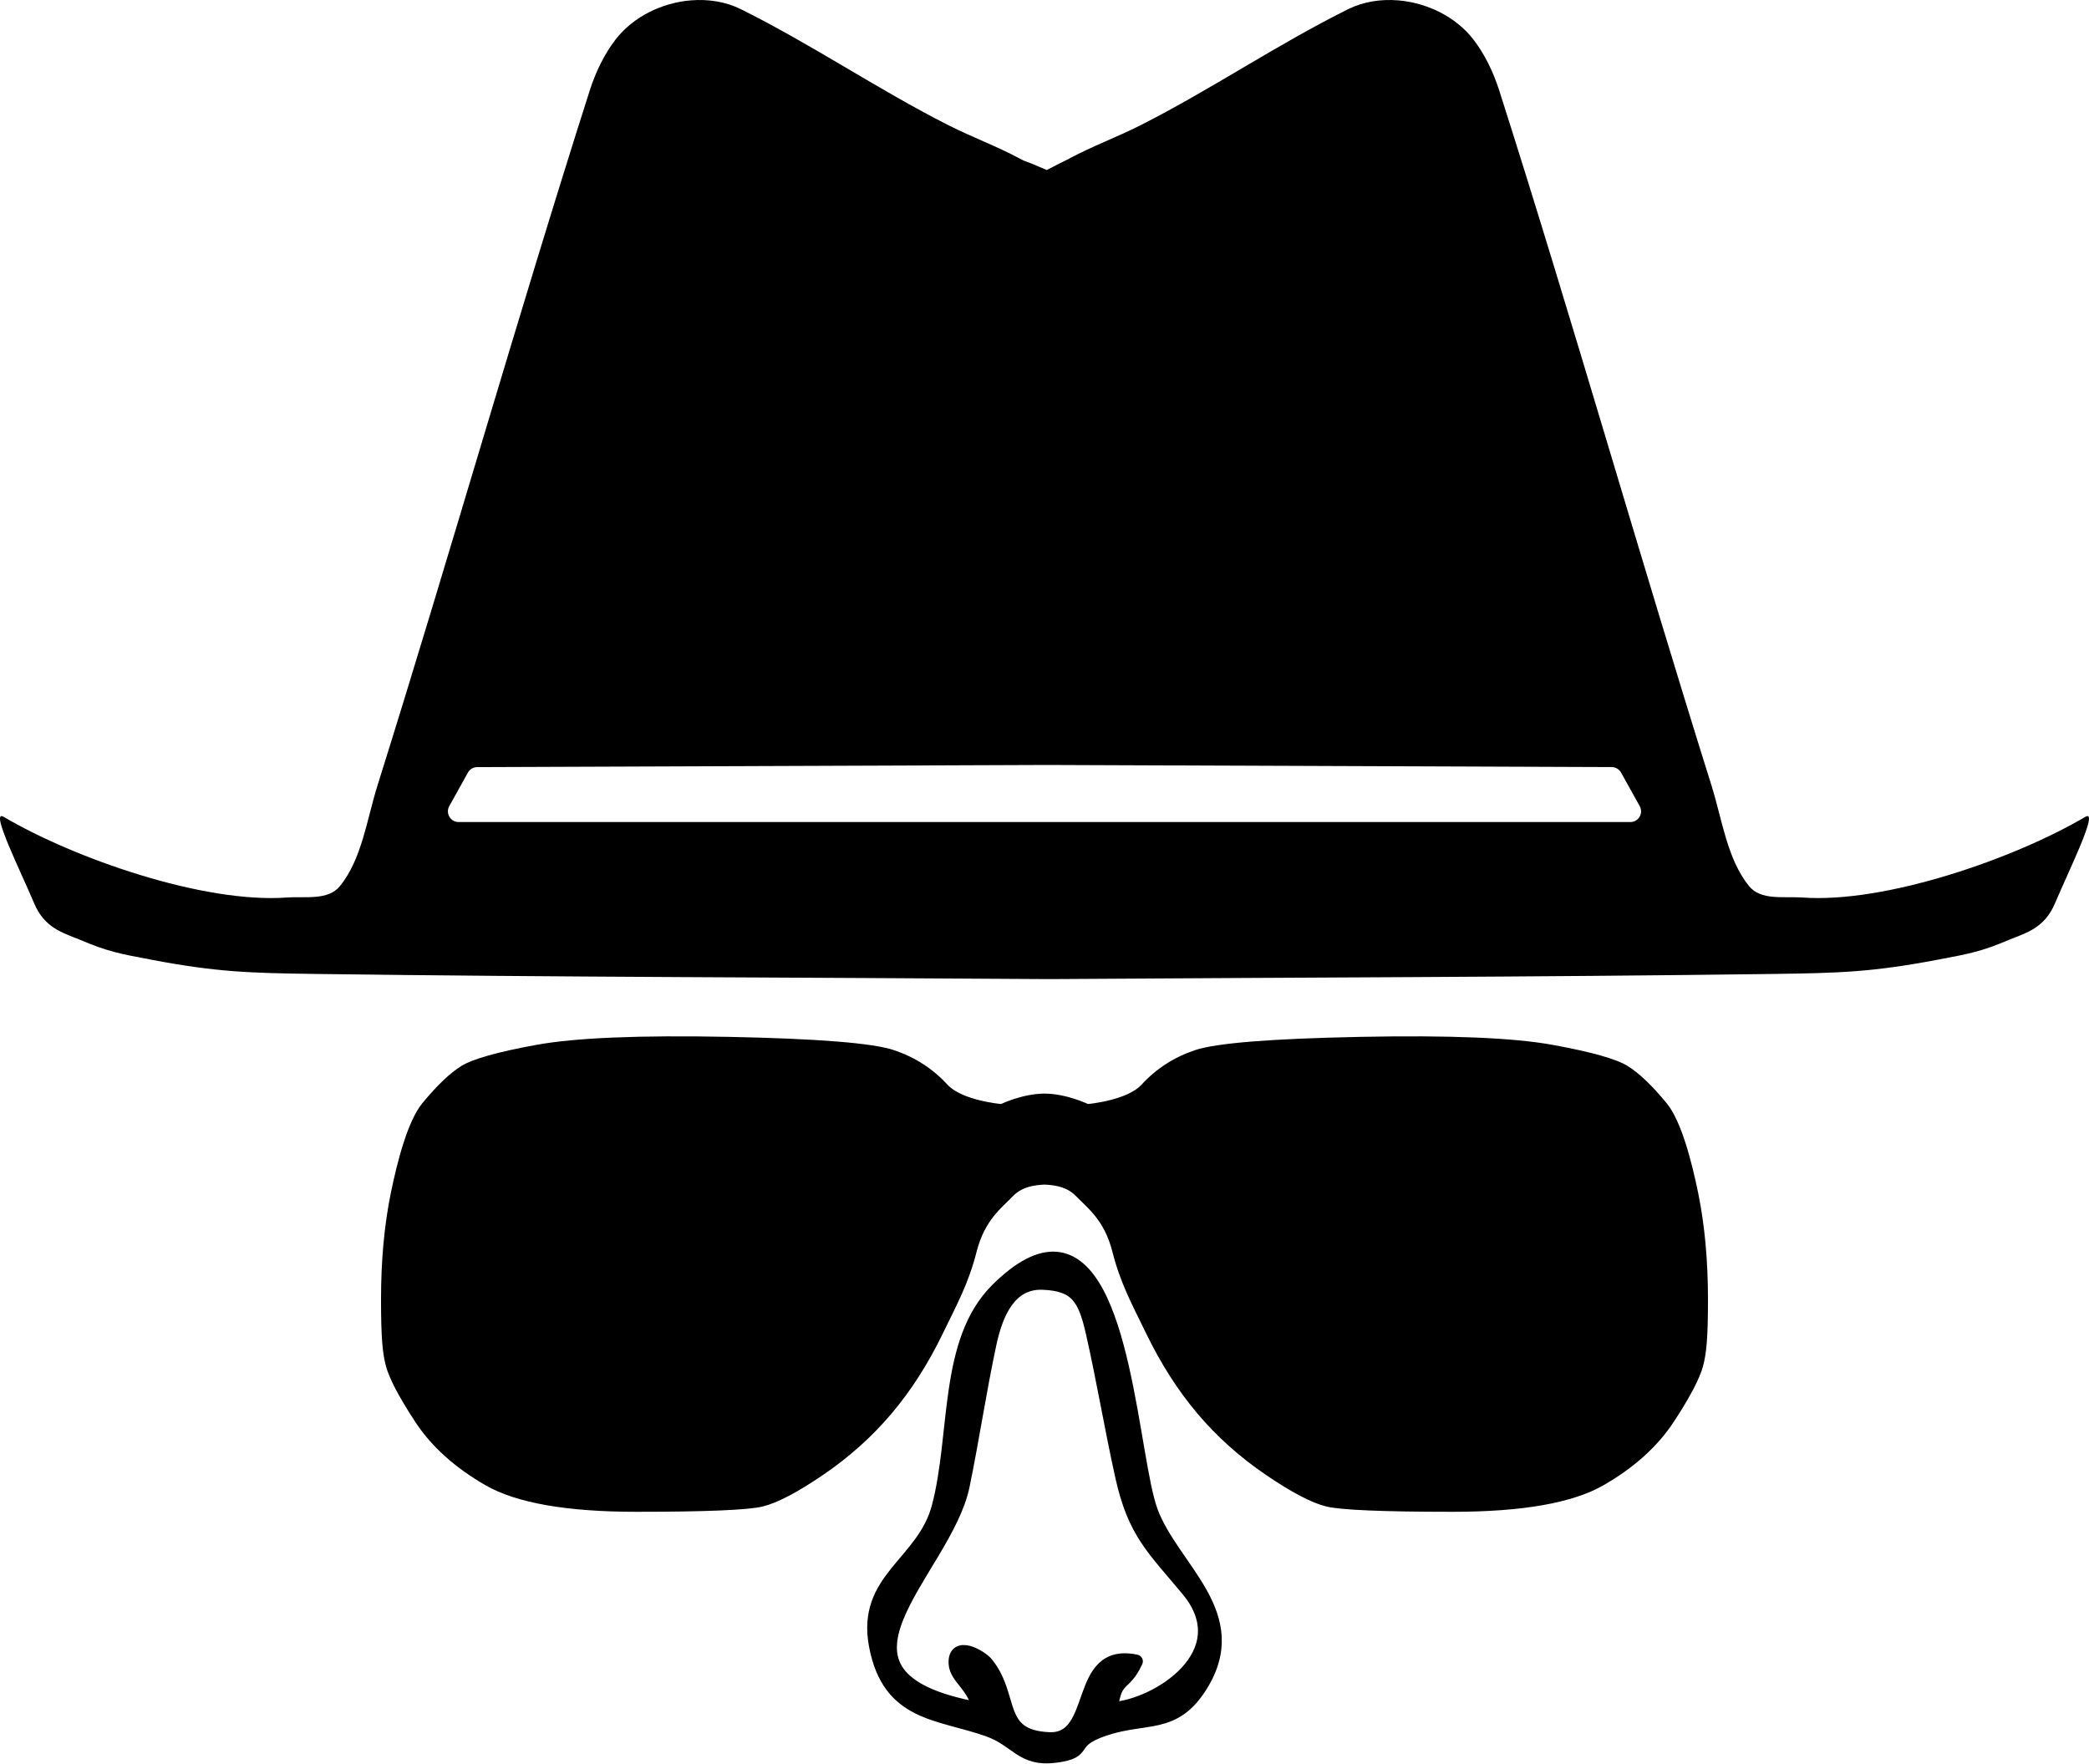
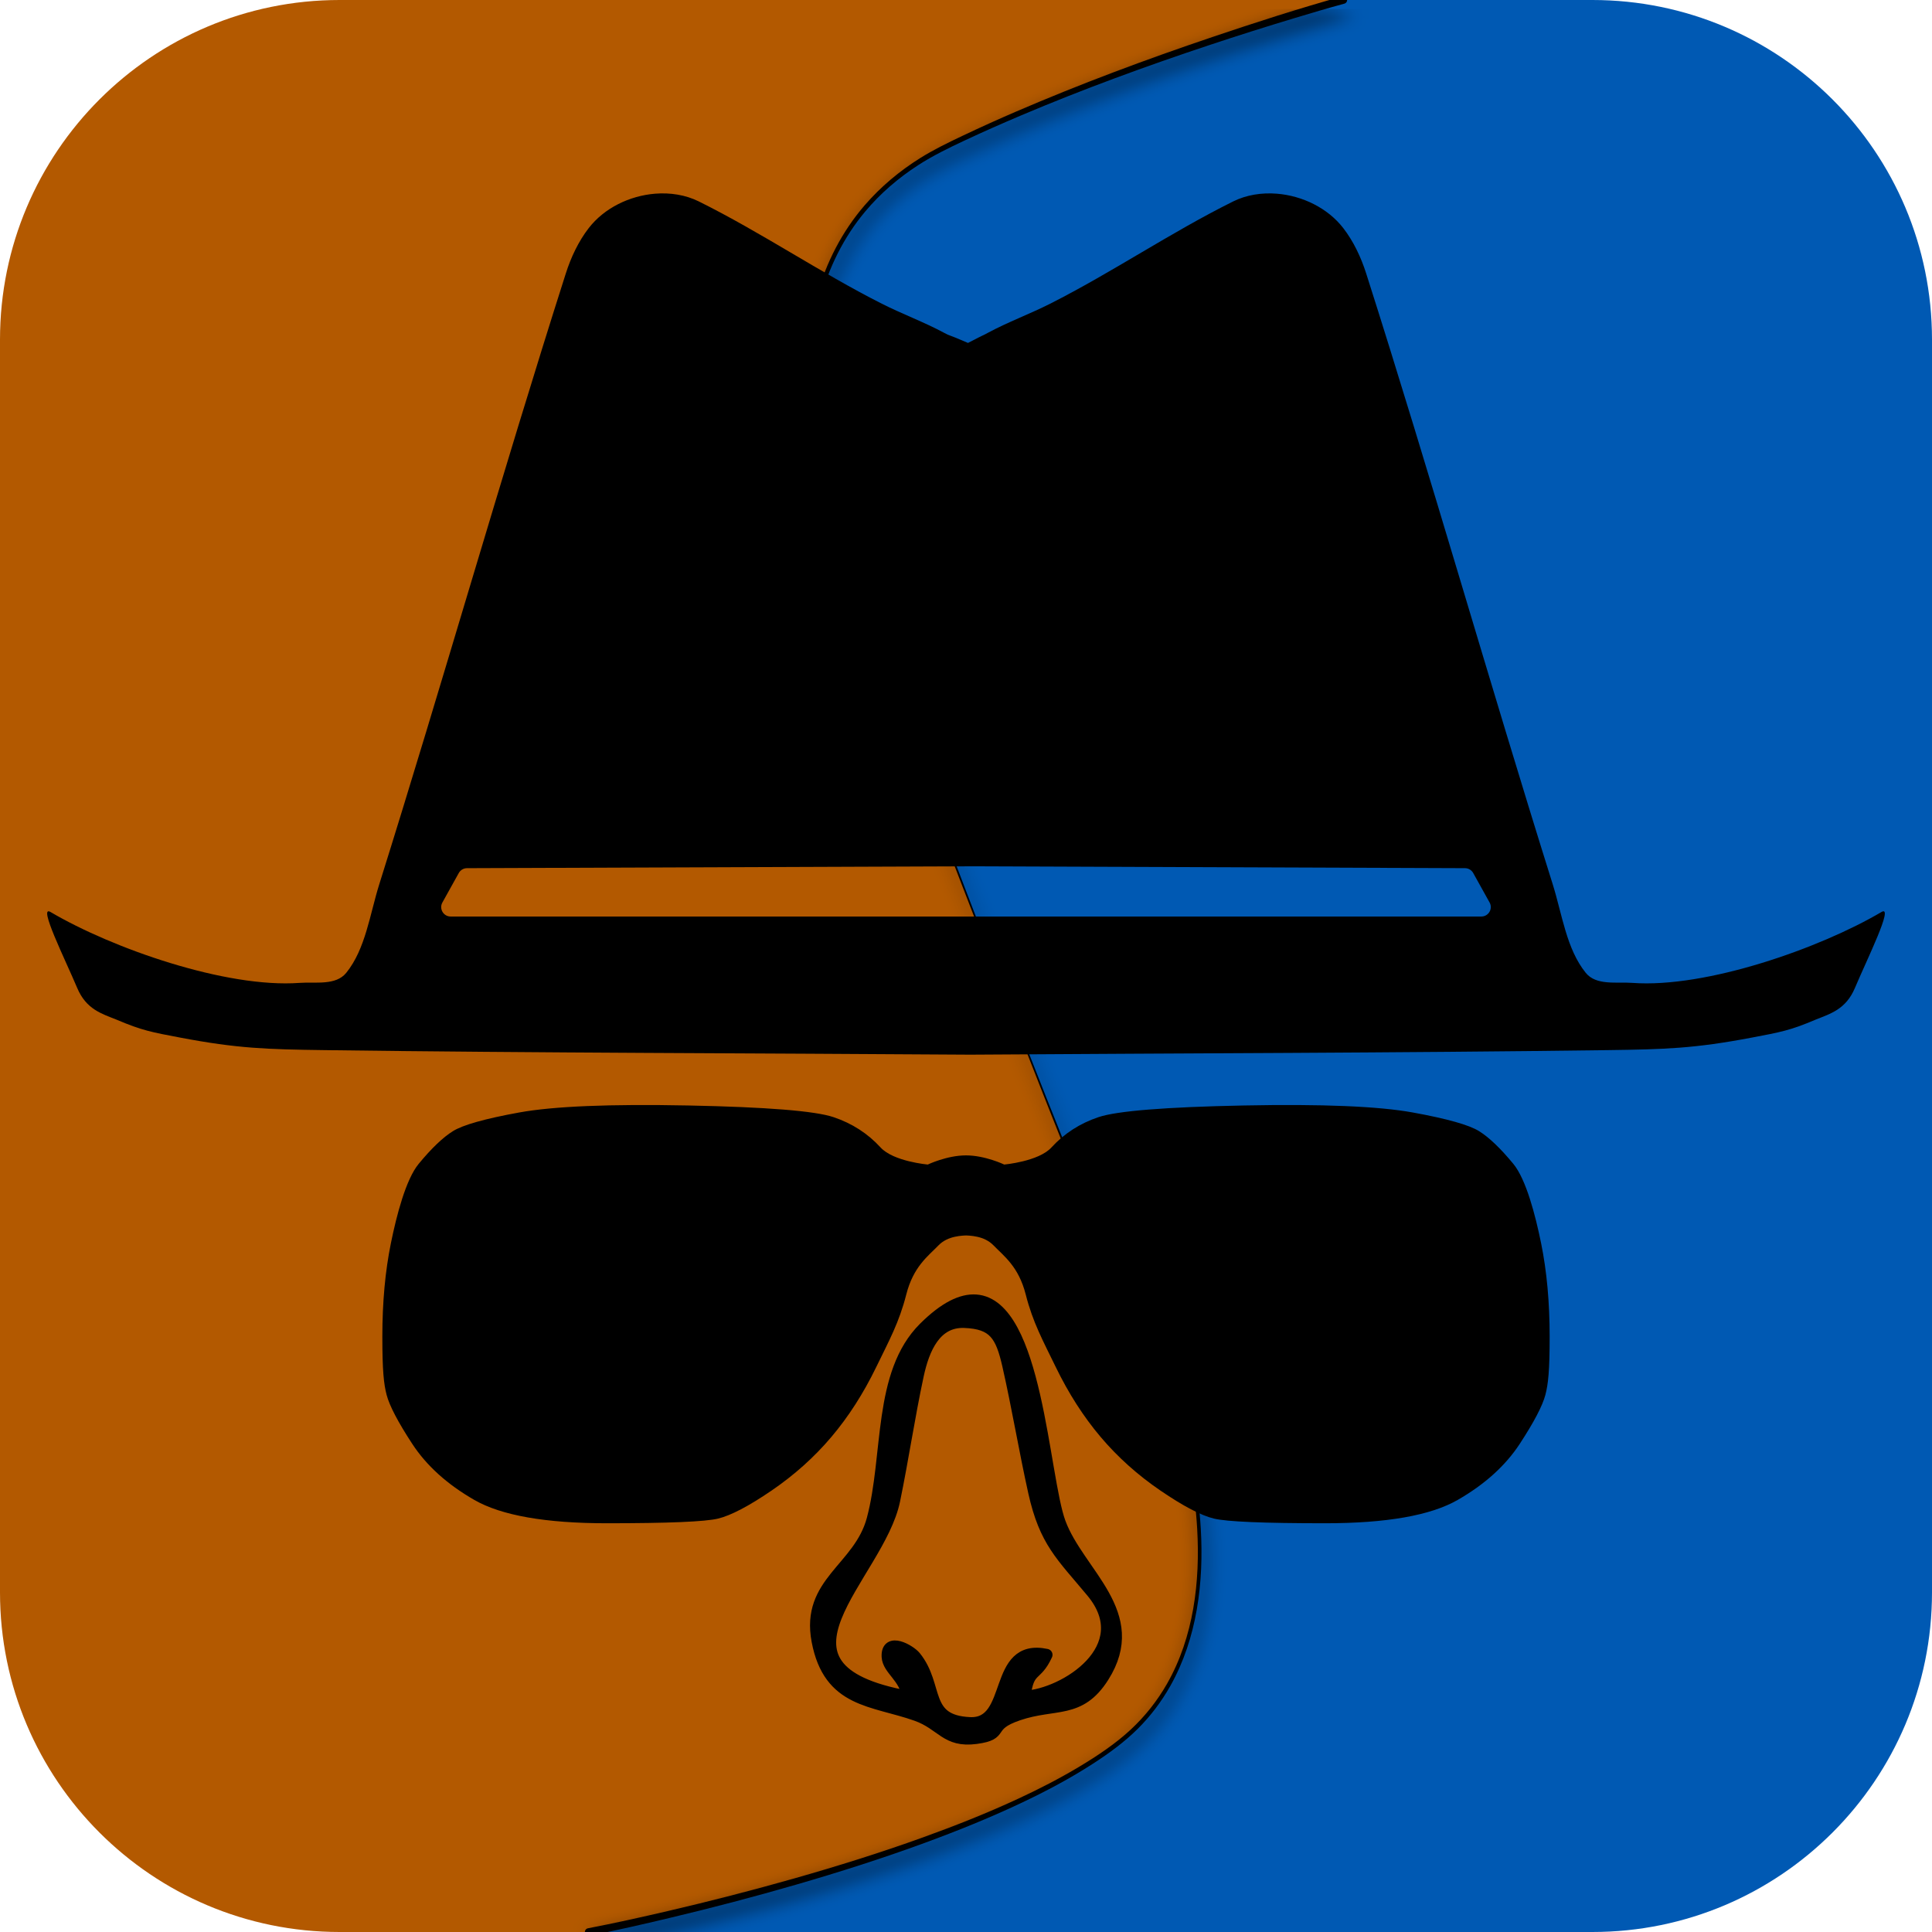
- <svg xmlns="http://www.w3.org/2000/svg" height="100%" stroke-miterlimit="10" style="fill-rule:nonzero;clip-rule:evenodd;stroke-linecap:round;stroke-linejoin:round;" version="1.1" viewBox="25 102.5 974 822.158" width="100%" xml:space="preserve">
-   <defs />
+ <svg xmlns="http://www.w3.org/2000/svg" height="100%" stroke-miterlimit="10" style="fill-rule:nonzero;clip-rule:evenodd;stroke-linecap:round;stroke-linejoin:round;" version="1.1" viewBox="0 0 1024 1024" width="100%" xml:space="preserve">
+   <defs>
+     <filter color-interpolation-filters="sRGB" filterUnits="userSpaceOnUse" height="1053" id="Filter" width="429" x="299.292" y="-9.832">
+       <feDropShadow dx="1.792" dy="4.668" flood-color="#000000" flood-opacity="1" in="SourceGraphic" result="Shadow" stdDeviation="5" />
+     </filter>
+   </defs>
+   <clipPath id="ArtboardFrame">
+     <rect height="1024" width="1024" x="0" y="0" />
+   </clipPath>
+   <g clip-path="url(#ArtboardFrame)" id="Layer-2">
+     <g opacity="1">
+       <path d="M300-3.4135e-16L844 1.86072e-13C943.411 2.50466e-13 1024 80.589 1024 180L1024 844C1024 943.411 943.411 1024 844 1024L300 1024" fill="#0059b3" fill-rule="nonzero" opacity="1" stroke="none" />
+       <path d="M180 0C80.589 0 0 80.589 0 180L0 844C0 943.411 80.589 1024 180 1024L312 1024C312 1024 515.262 984.775 593.312 923.375C669.272 863.62 627.906 730.434 589.531 666.5C575.42 642.989 453.344 319.5 453.344 319.5L430.875 222.406C430.875 222.406 409.231 122.571 502 77.406C594.769 32.241 712 0 712 0L180 0Z" fill="#b35900" fill-rule="nonzero" opacity="1" stroke="none" />
+       <g filter="url(#Filter)">
+         <path d="M711.469-1.938C688.272 4.527 665.313 11.956 642.5 19.656C607.39 31.508 572.634 44.469 538.594 59.125C529.047 63.235 519.578 67.513 510.188 71.969C502.537 75.599 494.907 79.285 487.719 83.781C476.81 90.603 466.832 98.95 458.406 108.688C434.184 136.681 424.914 174.469 428.188 210.906C428.524 214.656 428.997 218.396 429.719 222.094C430.548 226.344 431.643 230.564 432.625 234.781C434.391 242.364 436.17 249.949 437.938 257.531C442.769 278.256 447.5 299.003 452.5 319.688C452.678 320.425 453.043 321.169 453.312 321.875C453.86 323.31 454.421 324.753 454.969 326.188C456.7 330.72 458.422 335.25 460.156 339.781C465.361 353.383 470.56 366.968 475.781 380.562C491.588 421.72 507.41 462.879 523.312 504C536.967 539.307 550.661 574.601 564.719 609.75C569.438 621.549 574.208 633.344 579.125 645.062C580.948 649.407 582.79 653.732 584.719 658.031C585.986 660.855 587.218 663.713 588.75 666.406C592.089 672.277 595.445 678.128 598.5 684.156C608.684 704.252 616.93 725.362 623.188 747C629.142 767.592 633.294 788.825 634.531 810.25C636.152 838.324 632.673 867.697 618.531 892.469C613.399 901.46 606.903 909.677 599.312 916.719C591.15 924.29 581.739 930.562 572.219 936.281C561.673 942.616 550.72 948.231 539.562 953.406C523.075 961.053 506.154 967.742 489.062 973.906C466.665 981.984 443.931 989.085 421.031 995.594C398.801 1001.91 376.415 1007.67 353.906 1012.91C339.871 1016.17 325.783 1019.33 311.625 1022.03C310.541 1022.24 309.822 1023.29 310.031 1024.38C310.241 1025.46 311.291 1026.18 312.375 1025.97C326.57 1023.19 340.68 1019.94 354.75 1016.59C377.289 1011.23 399.716 1005.36 421.969 998.906C444.906 992.258 467.671 985.008 490.094 976.781C507.231 970.494 524.2 963.654 540.719 955.875C554.013 949.614 567.033 942.743 579.375 934.75C587.752 929.326 595.907 923.394 603 916.344C609.798 909.586 615.647 901.854 620.344 893.5C634.504 868.31 638.118 838.59 636.438 810.125C635.225 789.58 631.294 769.248 625.688 749.469C619.241 726.725 610.529 704.556 599.719 683.531C596.619 677.502 593.228 671.682 589.844 665.812C588.138 662.855 586.745 659.671 585.344 656.562C583.558 652.601 581.858 648.624 580.156 644.625C575.041 632.605 570.095 620.494 565.219 608.375C551.224 573.596 537.614 538.666 524.125 503.688C508.262 462.553 492.576 421.35 477.031 380.094C471.897 366.467 466.769 352.854 461.656 339.219C459.953 334.676 458.263 330.106 456.562 325.562C456.024 324.124 455.475 322.688 454.938 321.25C454.76 320.775 454.584 320.319 454.406 319.844C454.354 319.703 454.302 319.578 454.25 319.438C454.235 319.396 454.201 319.364 454.188 319.312C454.189 319.321 454.192 319.289 454.188 319.281C454.179 319.264 454.17 319.201 454.156 319.219C454.049 318.745 453.952 318.255 453.844 317.781C453.728 317.275 453.615 316.787 453.5 316.281C453.154 314.763 452.816 313.237 452.469 311.719C451.428 307.165 450.384 302.617 449.344 298.062C446.222 284.4 443.107 270.721 439.969 257.062C438.109 248.968 436.236 240.875 434.375 232.781C433.527 229.091 432.563 225.405 431.844 221.688C431.21 218.41 430.787 215.102 430.469 211.781C427.088 176.531 435.581 139.585 458.594 112.094C466.601 102.527 476.157 94.329 486.625 87.562C494.494 82.477 502.87 78.397 511.344 74.438C521.227 69.819 531.205 65.41 541.25 61.156C573.96 47.303 607.361 35.085 641.062 23.875C656.024 18.898 671.059 14.145 686.156 9.594C694.919 6.952 703.7 4.342 712.531 1.938C713.596 1.644 714.231 0.534 713.938-0.531C713.644-1.596 712.534-2.231 711.469-1.938Z" fill="#000000" stroke="none" />
+       </g>
+     </g>
+   </g>
  <g id="Layer-1">
    <g opacity="1">
      <path d="M347.158 102.667C333.67 103.768 320.252 110.257 312.022 120.914C306.634 127.89 302.66 136.266 299.909 144.882C265.616 252.321 234.811 361.055 201.019 468.682C196.005 484.654 193.75 502.95 183.522 515.613C177.967 522.491 167.183 520.334 158.8 520.948C119.732 523.824 59.437 502.634 26.759 483.372C19.987 479.381 34.511 508.435 40.926 523.654C45.712 535.005 53.934 537.294 61.752 540.432C75.248 546.194 80.534 547.105 95.471 549.942C125.88 555.716 141.259 556.178 172.118 556.591C284.143 558.093 400.593 558.208 512.705 558.988C513.744 558.98 514.783 558.994 515.822 558.988C627.84 558.209 739.864 558.094 851.876 556.591C882.736 556.178 898.116 555.716 928.523 549.942C943.46 547.105 948.816 546.195 962.312 540.432C970.13 537.293 978.353 535.005 983.139 523.654C989.555 508.435 1004.01 479.381 997.235 483.372C964.557 502.634 904.262 523.824 865.194 520.948C856.812 520.332 846.026 522.491 840.472 515.613C830.243 502.95 827.989 484.653 822.975 468.682C789.183 361.055 758.378 252.321 724.085 144.882C721.334 136.266 717.36 127.89 711.972 120.914C703.742 110.257 690.324 103.768 676.836 102.667C668.744 102.007 660.607 103.288 653.602 106.765C620.542 123.174 589.576 144.297 556.625 160.964C545.906 166.385 534.138 170.722 523.544 176.427C519.782 178.453 523.555 176.303 513.06 181.762C500.484 176.32 504.227 178.46 500.45 176.427C489.856 170.722 478.088 166.385 467.369 160.964C434.418 144.297 403.452 123.174 370.392 106.765C363.387 103.288 355.25 102.007 347.158 102.667ZM512.564 459.157L513.697 459.157L776.481 460.151C778.29 460.158 779.954 461.141 780.832 462.722L789.517 478.344C791.37 481.677 788.96 485.774 785.147 485.774L515.822 485.774L512.705 485.774L238.847 485.774C235.033 485.774 232.624 481.677 234.476 478.344L243.162 462.722C244.04 461.141 245.704 460.158 247.513 460.151L512.564 459.157Z" fill="#000000" fill-rule="nonzero" opacity="1" stroke="none" />
      <g opacity="1">
        <path d="M364.728 585.926C323.17 585.102 293.324 586.339 275.189 589.638C257.055 592.936 245.343 596.235 240.054 599.534C234.765 602.833 228.72 608.606 221.919 616.853C215.119 625.1 210.208 644.068 207.185 658.913C204.163 673.758 202.652 690.252 202.652 708.395C202.652 726.539 203.407 733.549 204.918 739.322C206.43 745.095 210.963 753.754 218.519 765.3C226.075 776.846 237.032 786.743 251.388 794.99C265.744 803.237 289.168 807.36 321.659 807.36C354.15 807.36 373.796 806.536 380.596 804.886C387.396 803.237 396.841 798.288 408.931 790.041C421.021 781.794 431.599 772.31 440.666 761.589C449.734 750.868 457.667 738.497 464.468 724.477C471.268 710.457 476.558 700.973 480.336 686.128C484.114 671.284 491.9 665.789 497.337 660.15C507.433 649.677 526.912 660.083 512 648.321C497.3 660.073 516.567 649.677 526.663 660.15C532.1 665.789 539.886 671.284 543.664 686.128C547.442 700.973 552.732 710.457 559.532 724.477C566.333 738.497 574.266 750.868 583.334 761.589C592.401 772.31 602.979 781.794 615.069 790.041C627.159 798.288 636.604 803.237 643.404 804.886C650.204 806.536 669.85 807.36 702.341 807.36C734.832 807.36 758.256 803.237 772.612 794.99C786.968 786.743 797.925 776.846 805.481 765.3C813.037 753.754 817.57 745.095 819.082 739.322C820.593 733.549 821.348 726.539 821.348 708.395C821.348 690.252 819.837 673.758 816.815 658.913C813.792 644.068 808.881 625.1 802.081 616.853C795.28 608.606 789.235 602.833 783.946 599.534C778.657 596.235 766.945 592.936 748.811 589.638C730.676 586.339 700.83 585.102 659.272 585.926C617.714 586.751 592.023 588.813 582.2 592.112C572.377 595.411 564.066 600.771 557.265 608.194C550.465 615.616 532.26 617.234 532.26 617.234C532.26 617.234 522.13 612.378 512 612.378C501.87 612.378 491.74 617.234 491.74 617.234C491.74 617.234 473.535 615.616 466.735 608.194C459.934 600.771 451.623 595.411 441.8 592.112C431.977 588.813 406.286 586.751 364.728 585.926Z" fill="#000000" fill-rule="nonzero" opacity="1" stroke="none" />
        <path d="M517.255 689.263C509.815 688.743 500.804 692.963 489.854 703.853C465.529 728.046 471.538 771.425 462.514 805.259C455.505 831.539 427.405 838.524 433.298 869.694C439.478 902.381 462.674 900.855 485.741 909.042C499.427 913.9 501.3 923.326 517.316 921.19C533.096 919.085 522.347 914.68 539.696 908.778C559.197 902.144 572.219 908.399 584.699 888.708C605.923 855.221 571.655 834.007 561.714 807.108C552.753 782.863 549.497 691.515 517.255 689.263ZM511.146 700.684C526.916 701.275 530.751 707.728 534.373 723.659C539.434 745.915 543.155 768.514 548.104 790.801C553.944 817.103 562.675 824.331 578.771 843.683C603.555 873.48 564.272 898.266 543.083 899.271C545.014 883.469 549.108 889.289 554.697 877.089C525.734 870.904 537.872 914.366 514.049 913.267C488.985 912.112 497.57 893.616 485.015 878.145C482.319 874.822 469.927 867.636 470.438 878.079C470.77 884.874 479.877 888.898 481.144 899.271C397.734 884.052 465.639 835.52 473.946 795.224C478.483 773.215 481.755 750.906 486.467 728.941C489.498 714.808 495.714 700.107 511.146 700.684Z" fill="#000000" fill-rule="nonzero" opacity="1" stroke="#000000" stroke-linecap="round" stroke-linejoin="round" stroke-width="6.317" />
      </g>
    </g>
  </g>
</svg>
